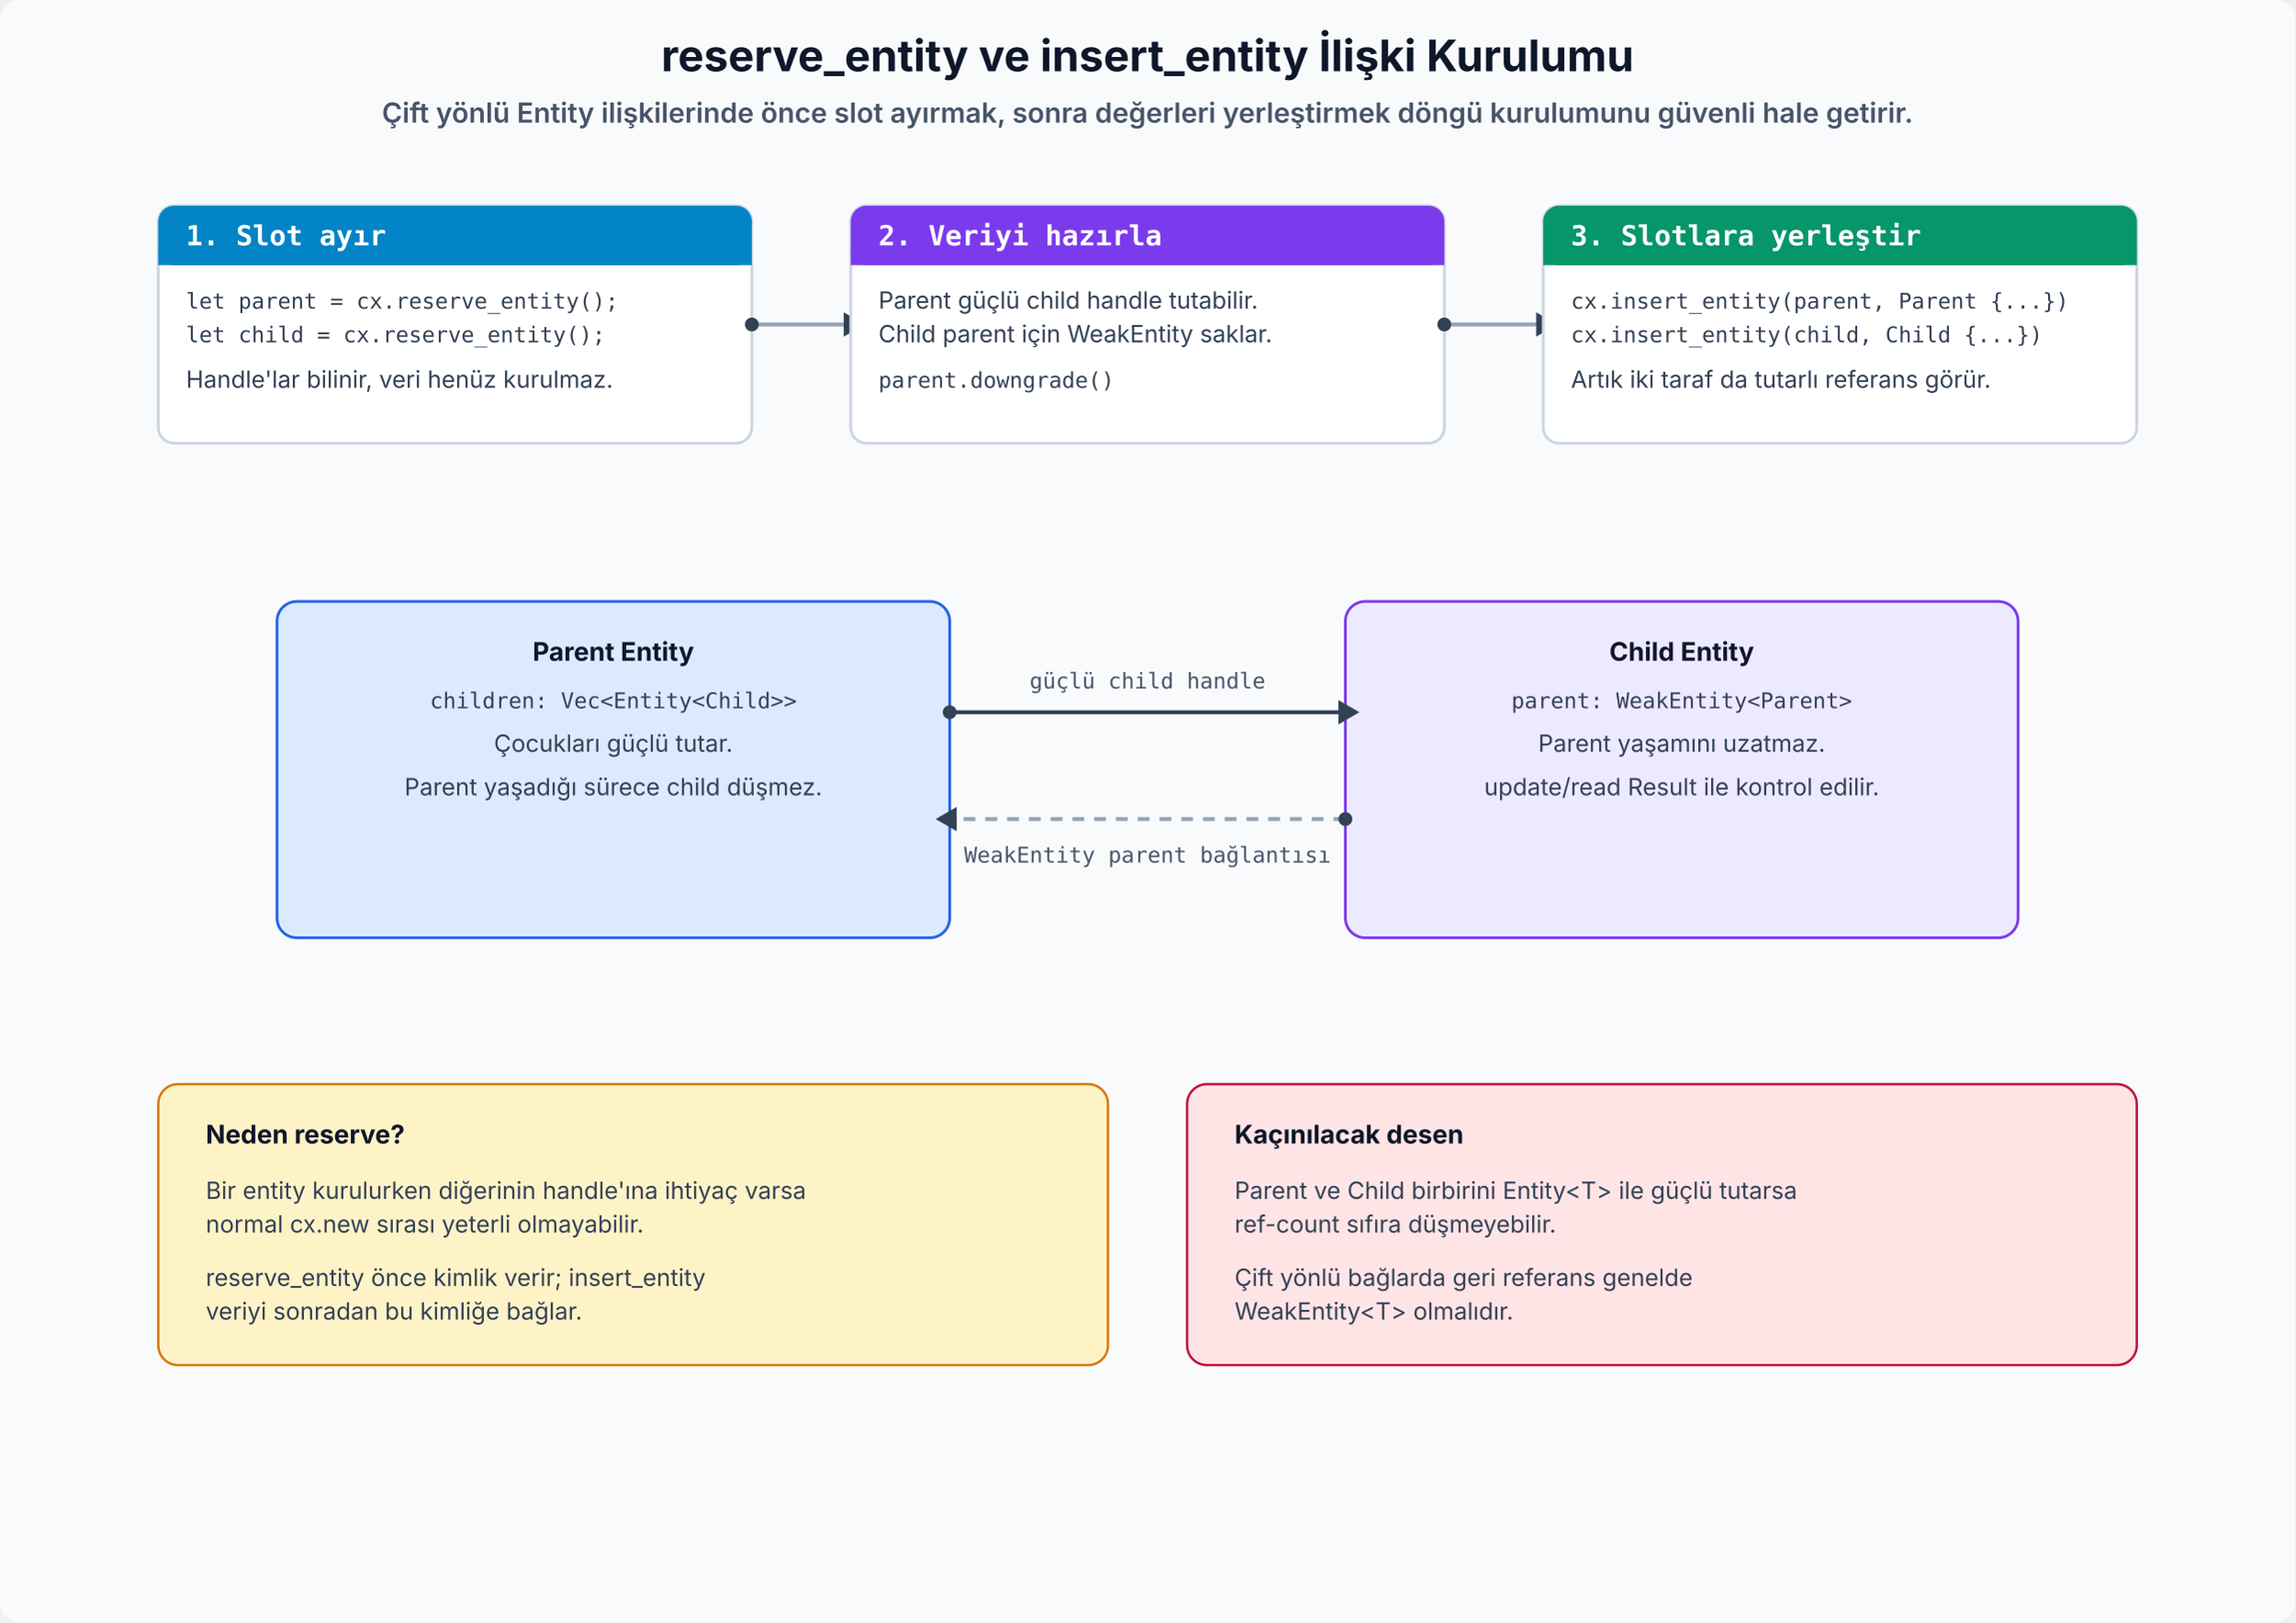
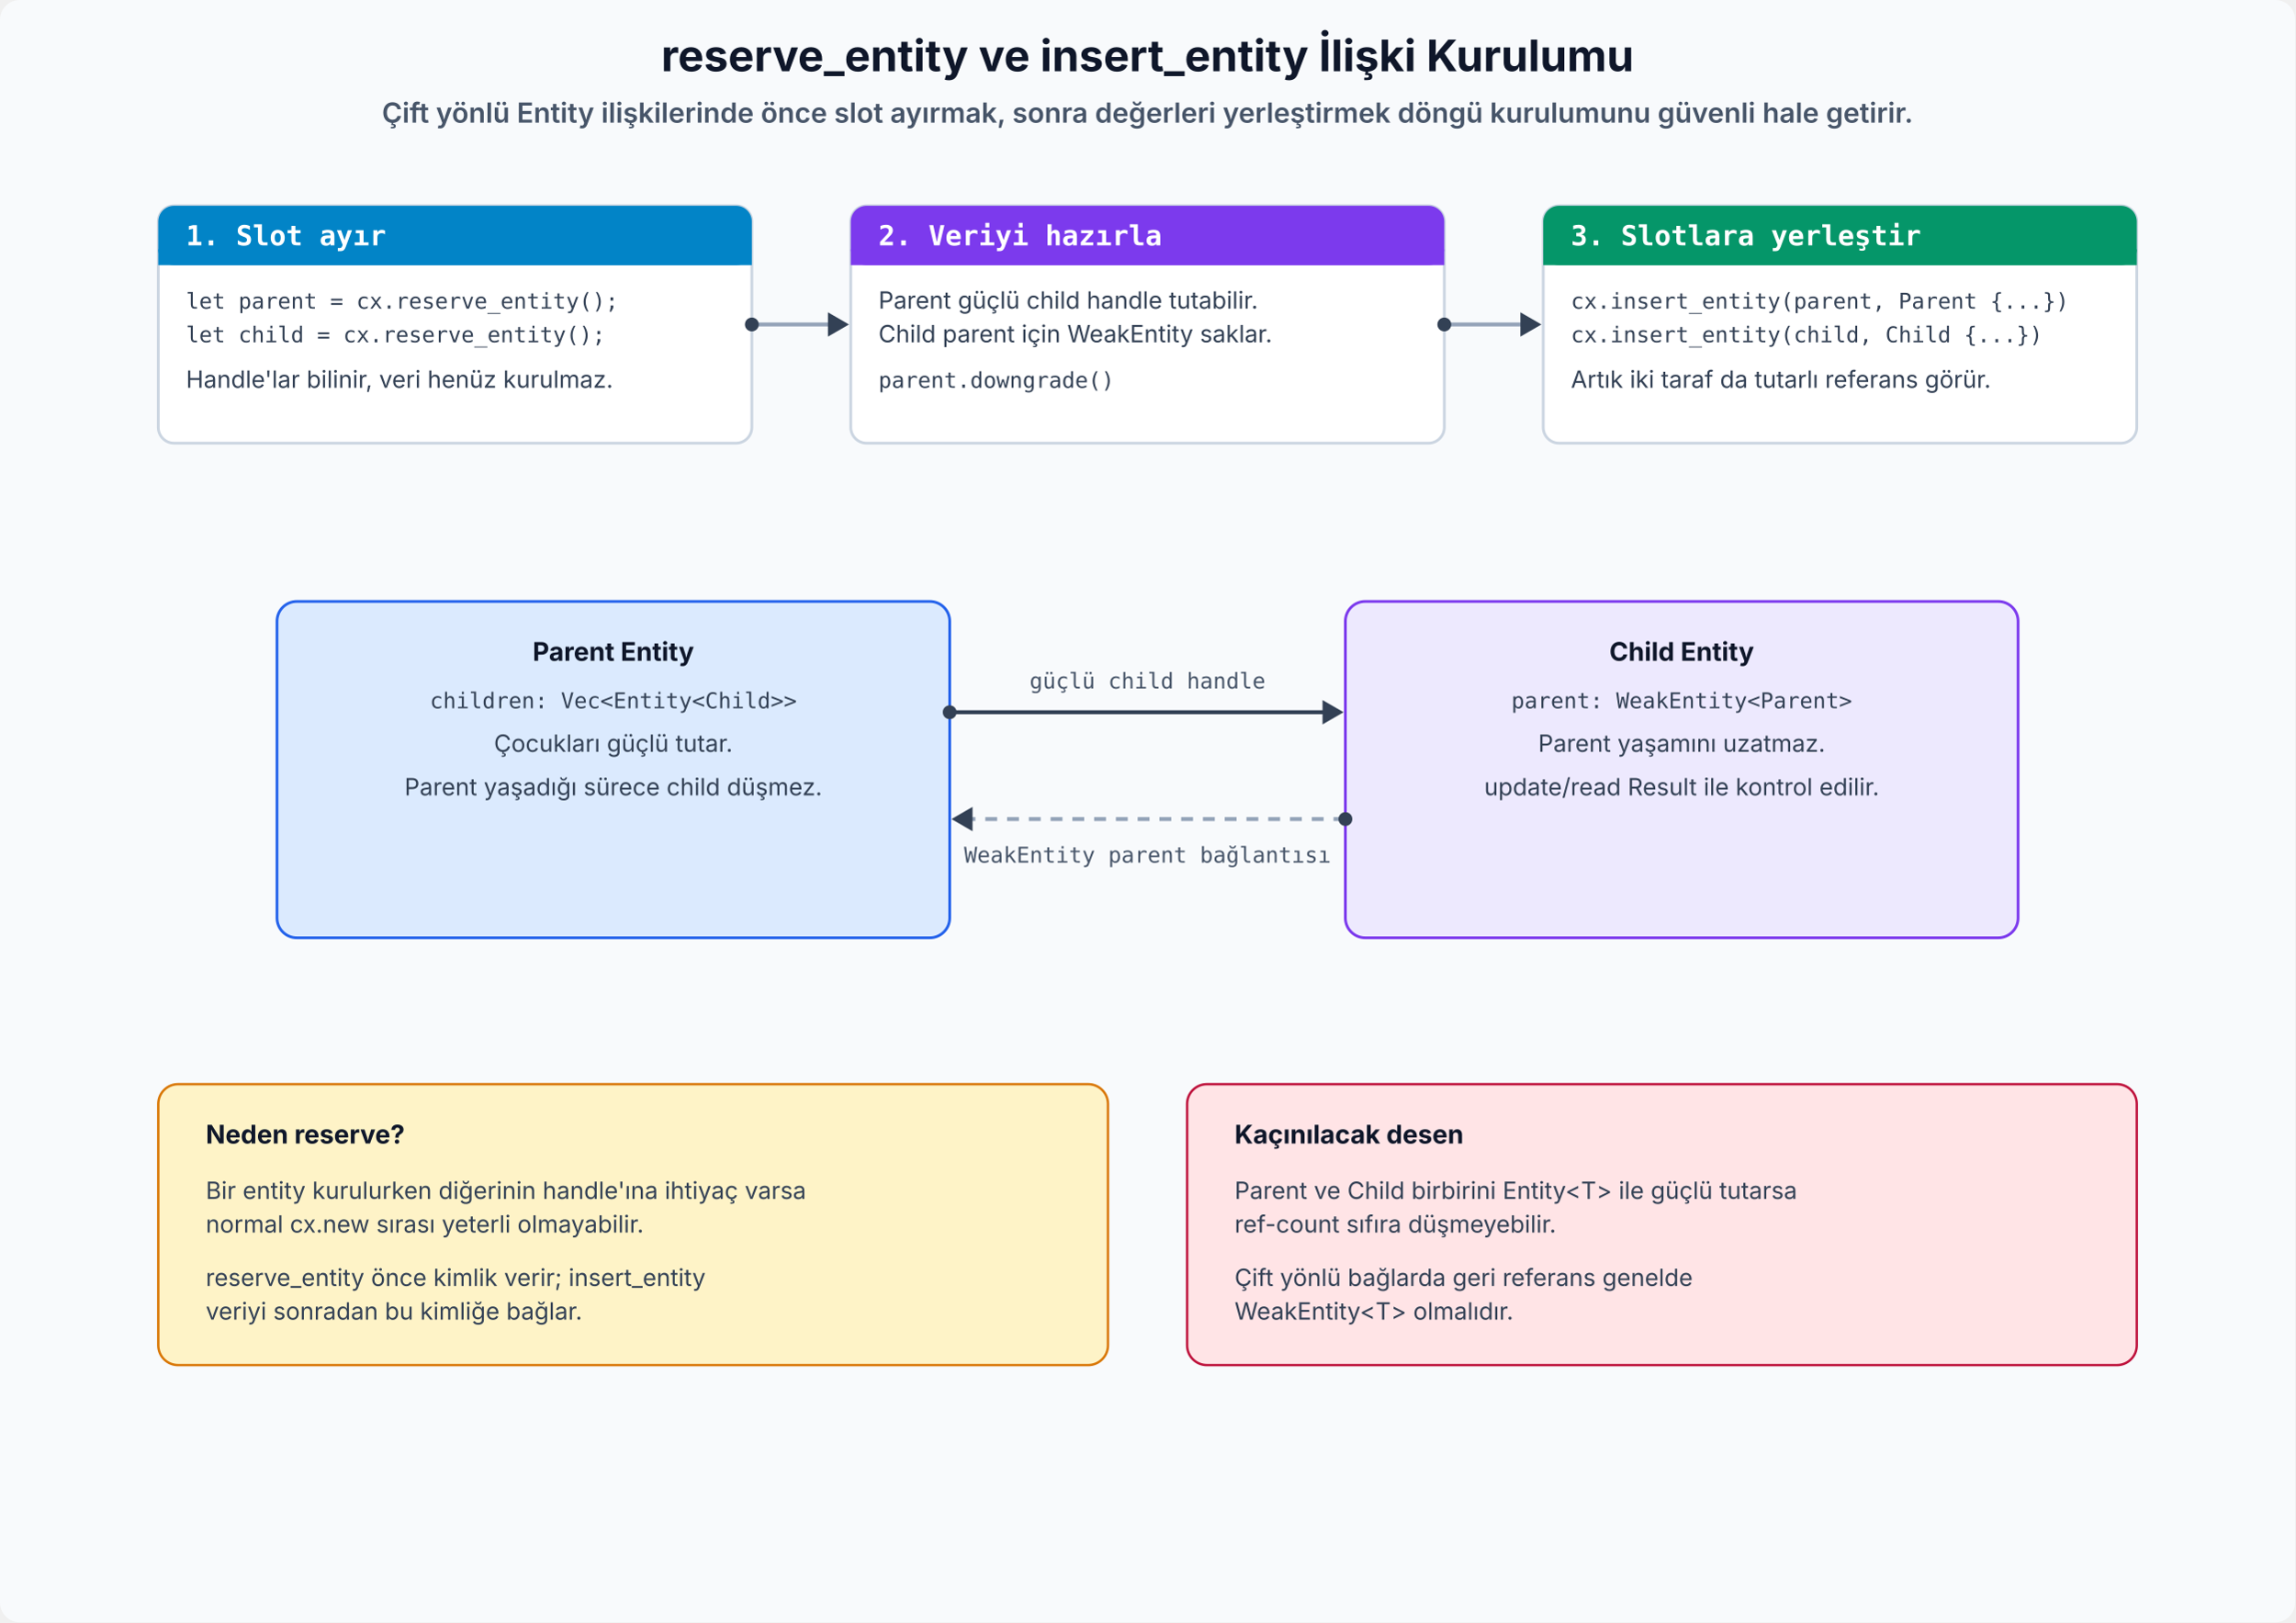
<svg xmlns="http://www.w3.org/2000/svg" viewBox="0 0 1160 820">
  <defs>
    <marker id="arrow" viewBox="0 0 1 1" refX="0" refY="0" markerWidth="1" markerHeight="1" orient="auto-start-reverse" overflow="visible" preserveAspectRatio="xMidYMid">
      <path d="M 5.77 0 L -2.88 5 V -5 Z" transform="scale(0.5)" fill="#334155" stroke="#334155" stroke-width="1pt" />
    </marker>
    <marker id="dot-arrow" viewBox="0 0 7 7" refX="3.5" refY="3.5" markerWidth="7" markerHeight="7" markerUnits="userSpaceOnUse">
      <circle cx="3.5" cy="3.5" r="3.5" fill="#334155" />
    </marker>
    <style>
      .title { font: 700 22px system-ui, -apple-system, "Segoe UI", sans-serif; fill: #0f172a; }
      .subtitle { font: 600 14px system-ui, -apple-system, "Segoe UI", sans-serif; fill: #475569; }
      .cardTitle { font: 700 14px ui-monospace, SFMono-Regular, Menlo, Consolas, monospace; fill: #fff; }
      .label { font: 700 13px system-ui, -apple-system, "Segoe UI", sans-serif; fill: #0f172a; }
      .body { font: 12px system-ui, -apple-system, "Segoe UI", sans-serif; fill: #334155; }
      .small { font: 11px system-ui, -apple-system, "Segoe UI", sans-serif; fill: #475569; }
      .mono { font: 11px ui-monospace, SFMono-Regular, Menlo, Consolas, monospace; fill: #334155; }
      .edge { font: 11px ui-monospace, SFMono-Regular, Menlo, Consolas, monospace; fill: #475569; }
      .card { fill: #fff; stroke: #cbd5e1; stroke-width: 1.4; }
      .arrow { stroke: #334155; stroke-width: 2; fill: none; marker-end: url(#arrow); marker-start: url(#dot-arrow); }
      .arrowSoft { stroke: #94a3b8; stroke-width: 2; fill: none; marker-end: url(#arrow); marker-start: url(#dot-arrow); }
      .arrowDash { stroke: #94a3b8; stroke-width: 2; fill: none; stroke-dasharray: 6 5; marker-end: url(#arrow); marker-start: url(#dot-arrow); }
    </style>
  </defs>
  <rect width="100%" height="100%" rx="10" fill="#f8fafc" />
  <text x="580" y="36" text-anchor="middle" class="title">reserve_entity ve insert_entity İlişki Kurulumu</text>
  <text x="580" y="62" text-anchor="middle" class="subtitle">Çift yönlü Entity ilişkilerinde önce slot ayırmak, sonra değerleri yerleştirmek döngü kurulumunu güvenli hale getirir.</text>
  <rect x="80" y="104" width="300" height="120" rx="8" class="card" />
  <rect x="80" y="104" width="300" height="30" rx="8" fill="#0284c7" />
  <path d="M 80 126 H 380 V 134 H 80 Z" fill="#0284c7" />
  <text x="94" y="124" class="cardTitle">1. Slot ayır</text>
  <text x="94" y="156" class="mono">let parent = cx.reserve_entity();</text>
  <text x="94" y="173" class="mono">let child = cx.reserve_entity();</text>
  <text x="94" y="196" class="body">Handle'lar bilinir, veri henüz kurulmaz.</text>
-   <path d="M 380 164 L 430 164" class="arrowSoft" />
+   <path d="M 380 164 L 422 164" class="arrowSoft" />
  <rect x="430" y="104" width="300" height="120" rx="8" class="card" />
  <rect x="430" y="104" width="300" height="30" rx="8" fill="#7c3aed" />
  <path d="M 430 126 H 730 V 134 H 430 Z" fill="#7c3aed" />
  <text x="444" y="124" class="cardTitle">2. Veriyi hazırla</text>
  <text x="444" y="156" class="body">Parent güçlü child handle tutabilir.</text>
  <text x="444" y="173" class="body">Child parent için WeakEntity saklar.</text>
  <text x="444" y="196" class="mono">parent.downgrade()</text>
-   <path d="M 730 164 L 780 164" class="arrowSoft" />
+   <path d="M 730 164 L 772 164" class="arrowSoft" />
  <rect x="780" y="104" width="300" height="120" rx="8" class="card" />
  <rect x="780" y="104" width="300" height="30" rx="8" fill="#059669" />
  <path d="M 780 126 H 1080 V 134 H 780 Z" fill="#059669" />
  <text x="794" y="124" class="cardTitle">3. Slotlara yerleştir</text>
  <text x="794" y="156" class="mono">cx.insert_entity(parent, Parent {...})</text>
  <text x="794" y="173" class="mono">cx.insert_entity(child, Child {...})</text>
  <text x="794" y="196" class="body">Artık iki taraf da tutarlı referans görür.</text>
  <rect x="140" y="304" width="340" height="170" rx="10" fill="#dbeafe" stroke="#2563eb" stroke-width="1.4" />
  <text x="310" y="334" text-anchor="middle" class="label">Parent Entity</text>
  <text x="310" y="358" text-anchor="middle" class="mono">children: Vec&lt;Entity&lt;Child&gt;&gt;</text>
  <text x="310" y="380" text-anchor="middle" class="body">Çocukları güçlü tutar.</text>
  <text x="310" y="402" text-anchor="middle" class="body">Parent yaşadığı sürece child düşmez.</text>
  <rect x="680" y="304" width="340" height="170" rx="10" fill="#ede9fe" stroke="#7c3aed" stroke-width="1.4" />
  <text x="850" y="334" text-anchor="middle" class="label">Child Entity</text>
  <text x="850" y="358" text-anchor="middle" class="mono">parent: WeakEntity&lt;Parent&gt;</text>
  <text x="850" y="380" text-anchor="middle" class="body">Parent yaşamını uzatmaz.</text>
  <text x="850" y="402" text-anchor="middle" class="body">update/read Result ile kontrol edilir.</text>
-   <path d="M 480 360 L 680 360" class="arrow" />
+   <path d="M 480 360 L 672 360" class="arrow" />
  <text x="580" y="348" text-anchor="middle" class="edge">güçlü child handle</text>
-   <path d="M 680 414 L 480 414" class="arrowDash" />
+   <path d="M 680 414 L 488 414" class="arrowDash" />
  <text x="580" y="436" text-anchor="middle" class="edge">WeakEntity parent bağlantısı</text>
  <rect x="80" y="548" width="480" height="142" rx="10" fill="#fef3c7" stroke="#d97706" stroke-width="1.2" />
  <text x="104" y="578" class="label">Neden reserve?</text>
  <text x="104" y="606" class="body">Bir entity kurulurken diğerinin handle'ına ihtiyaç varsa</text>
  <text x="104" y="623" class="body">normal cx.new sırası yeterli olmayabilir.</text>
  <text x="104" y="650" class="body">reserve_entity önce kimlik verir; insert_entity</text>
  <text x="104" y="667" class="body">veriyi sonradan bu kimliğe bağlar.</text>
  <rect x="600" y="548" width="480" height="142" rx="10" fill="#ffe4e6" stroke="#be123c" stroke-width="1.2" />
  <text x="624" y="578" class="label">Kaçınılacak desen</text>
  <text x="624" y="606" class="body">Parent ve Child birbirini Entity&lt;T&gt; ile güçlü tutarsa</text>
  <text x="624" y="623" class="body">ref-count sıfıra düşmeyebilir.</text>
  <text x="624" y="650" class="body">Çift yönlü bağlarda geri referans genelde</text>
  <text x="624" y="667" class="body">WeakEntity&lt;T&gt; olmalıdır.</text>
</svg>
